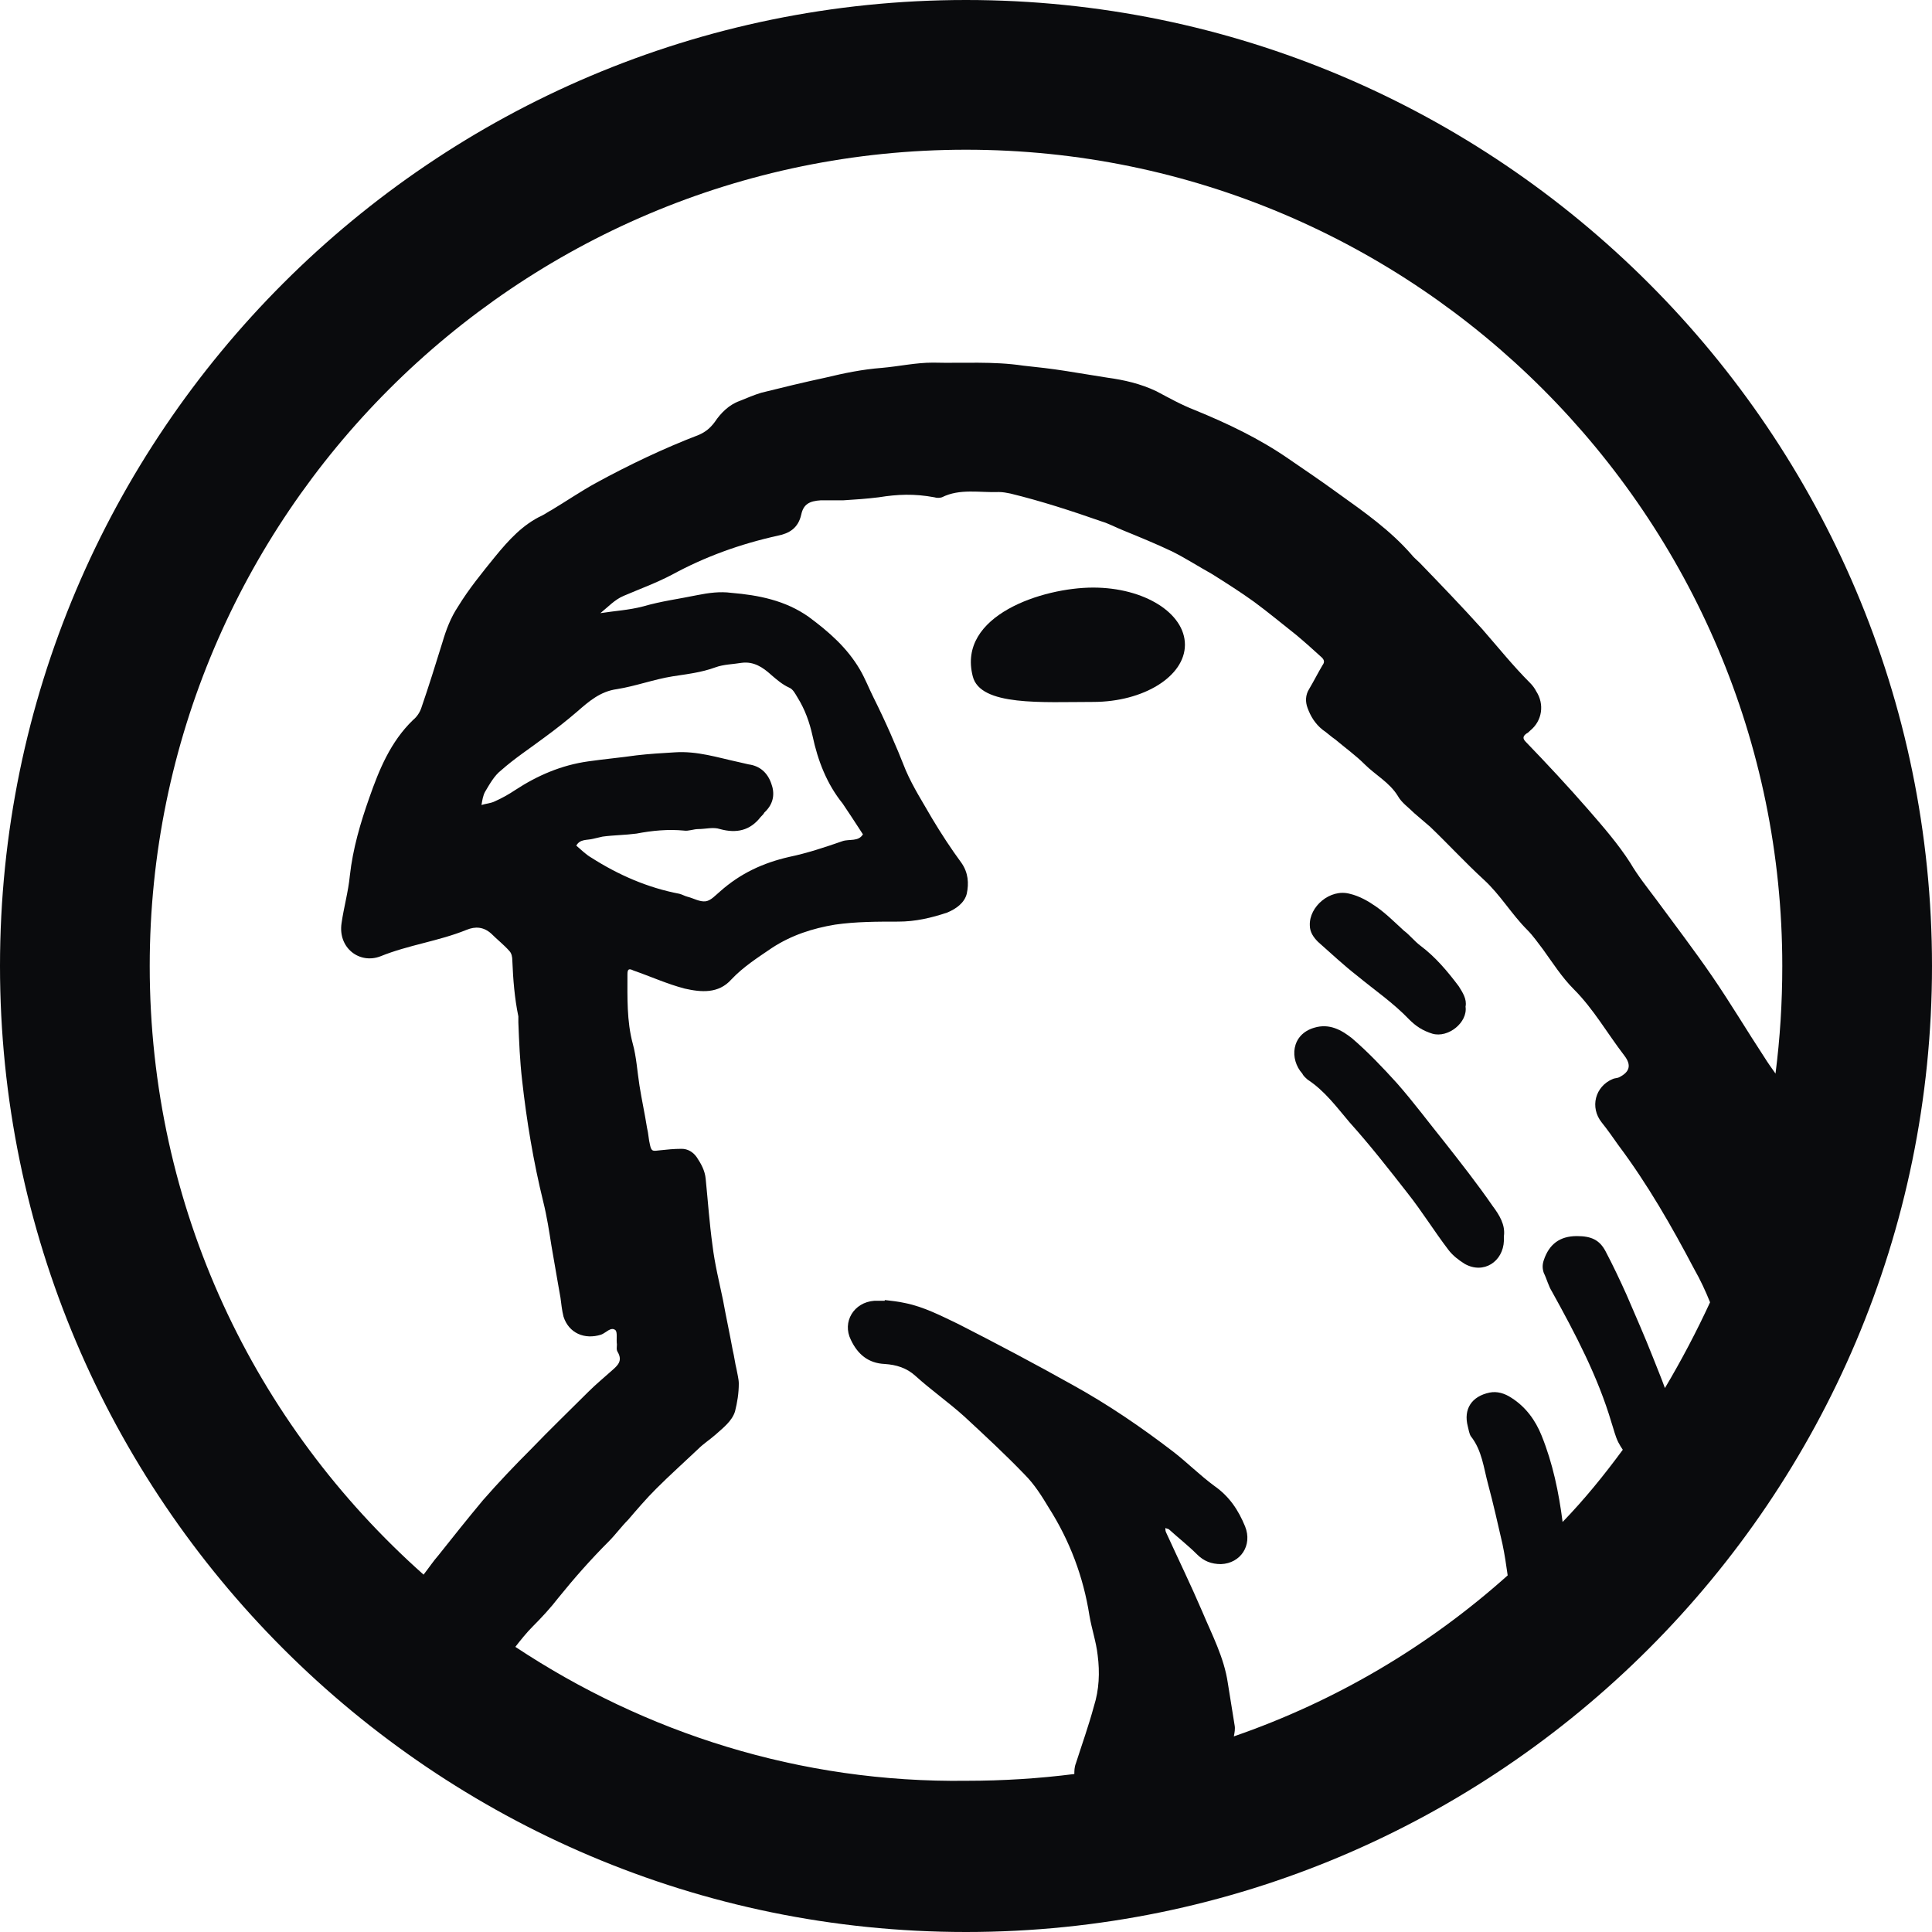
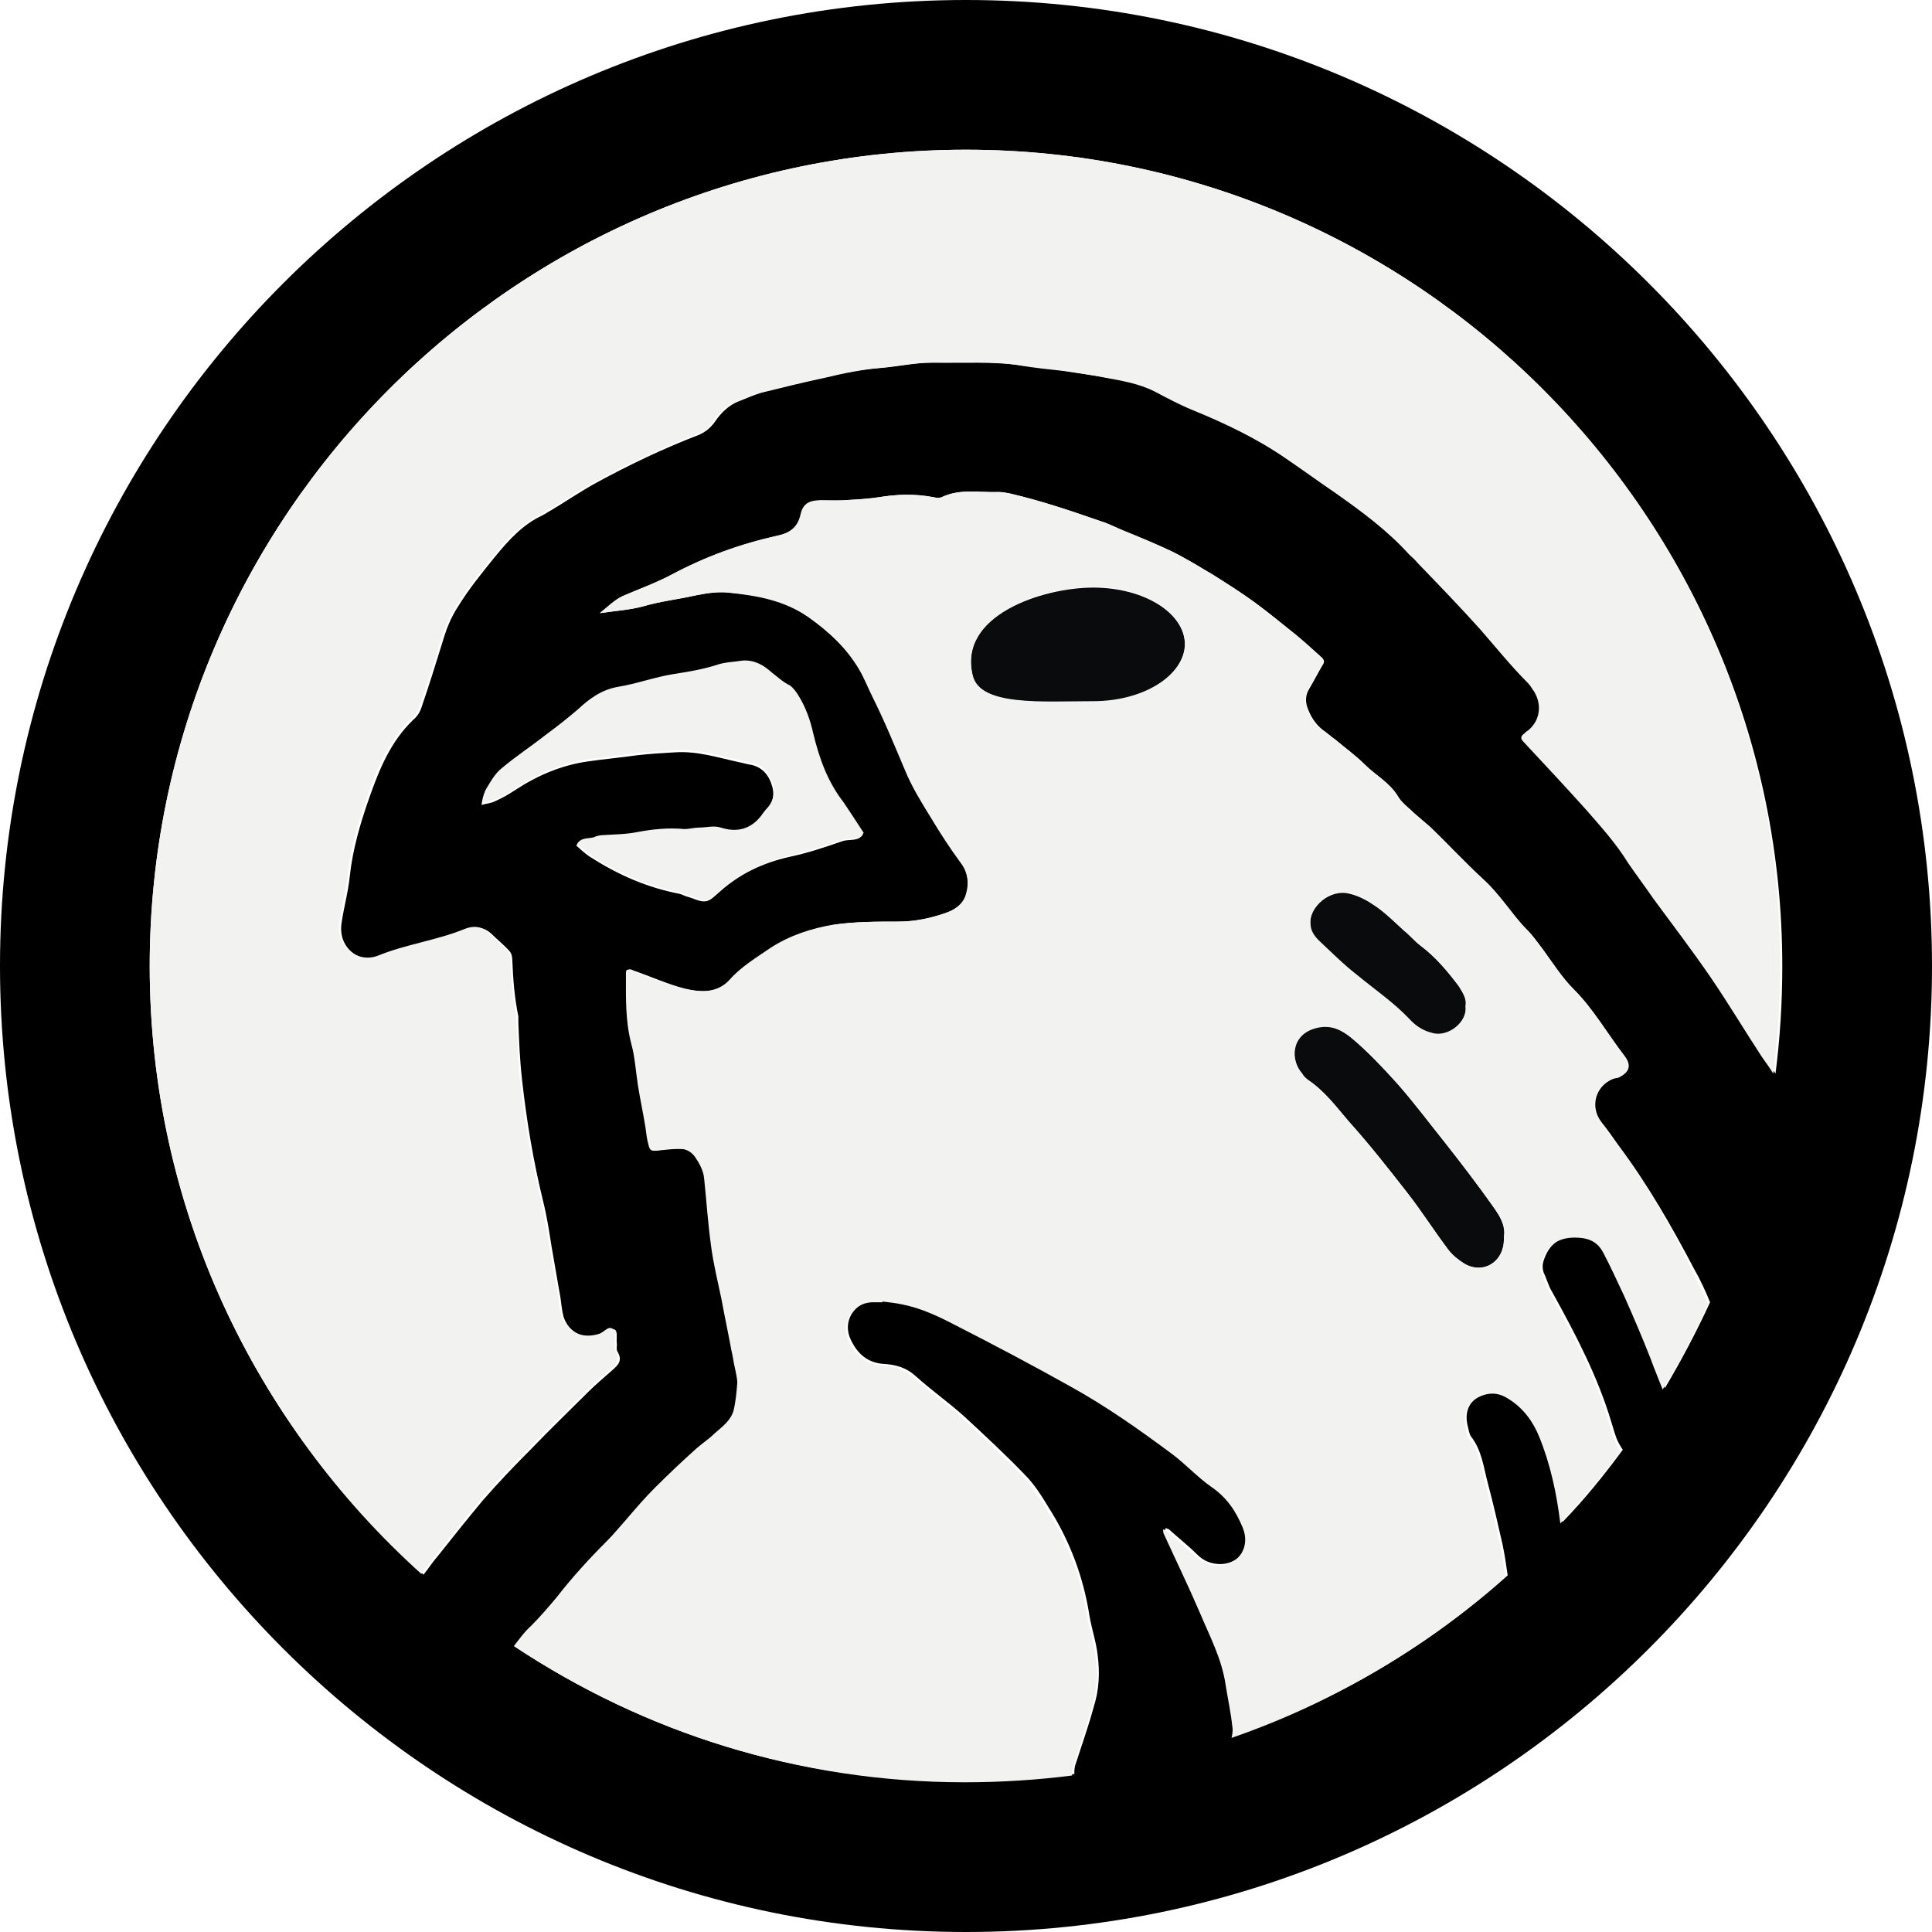
- <svg xmlns="http://www.w3.org/2000/svg" version="1.1" id="Layer_1" x="0px" y="0px" viewBox="0 0 256.8 256.8" style="enable-background:new 0 0 256.8 256.8;" xml:space="preserve">
+ <svg xmlns="http://www.w3.org/2000/svg" xmlns:xlink="http://www.w3.org/1999/xlink" version="1.1" id="Layer_1" x="0px" y="0px" viewBox="0 0 256.8 256.8" style="enable-background:new 0 0 256.8 256.8;" xml:space="preserve">
  <style type="text/css">
	.st0{fill:#0A0B0D;}
+ 	.st1{clip-path:url(#SVGID_00000008847748869761076780000016258288187717053081_);}
+ 	.st2{clip-path:url(#SVGID_00000104698903475719522560000007923498577472229819_);fill:#F2F2F0;}
</style>
-   <g>
-     <path class="st0" d="M145.3,93.3c6.7,0,12.2-3.4,12.2-7.6c0-4.2-5.4-7.6-12.2-7.6c-6.7,0-18.1,3.7-16,11.8   C130.3,93.9,138.6,93.3,145.3,93.3z" />
-     <path class="st0" d="M180.4,129.7c2.3,1.9,4.8,3.6,6.9,5.8c0.9,0.9,1.8,1.5,3.1,1.9c2.1,0.6,4.7-1.5,4.4-3.6c0.2-1-0.4-1.9-0.9-2.7   c-1.5-2-3.1-3.9-5.1-5.4c-0.8-0.6-1.4-1.4-2.2-2c-1.2-1.1-2.4-2.3-3.7-3.2c-1-0.7-2.2-1.4-3.5-1.7c-2.6-0.7-5.4,1.7-5.3,4.2   c0,0.9,0.5,1.6,1.1,2.2C176.9,126.7,178.6,128.3,180.4,129.7z" />
-     <path class="st0" d="M173.8,143.5c2.3,1.5,3.9,3.7,5.6,5.7c2.7,3,5.2,6.2,7.7,9.4c1.9,2.4,3.5,5,5.4,7.5c0.6,0.8,1.4,1.4,2.2,1.9   c2.5,1.4,5.1-0.3,5.2-3.1c0-0.1,0-0.3,0-0.6c0.2-1.5-0.6-2.8-1.5-4c-2-2.9-4.2-5.7-6.4-8.5c-2.1-2.6-4.1-5.3-6.3-7.8   c-1.9-2.1-3.9-4.2-6-6c-1.4-1.1-3-2-5-1.4c-3.1,0.9-3.3,4.2-1.6,6.1C173.3,143.1,173.6,143.3,173.8,143.5z" />
-     <path class="st0" d="M128.4,0C57.6,0,0,57.6,0,128.4s57.6,128.4,128.4,128.4s128.4-57.6,128.4-128.4S199.2,0,128.4,0z M19.9,128.4   c0-59.8,48.7-108.5,108.5-108.5c59.8,0,108.5,48.7,108.5,108.5c0,4.9-0.3,9.6-0.9,14.3c-0.5-0.7-1-1.4-1.5-2.2   c-2.3-3.5-4.5-7.2-6.9-10.7c-2.4-3.5-5-6.9-7.5-10.3c-1.2-1.6-2.4-3.1-3.4-4.8c-1.6-2.5-3.6-4.8-5.6-7.1c-2.7-3.1-5.5-6.1-8.3-9   c-0.5-0.5-0.3-0.8,0.1-1.1c0.2-0.1,0.3-0.2,0.5-0.4c1.6-1.3,1.9-3.5,0.8-5.2c-0.2-0.4-0.5-0.8-0.8-1.1c-2.3-2.3-4.3-4.8-6.4-7.2   c-2.7-3-5.5-5.9-8.3-8.8c-0.4-0.4-0.8-0.7-1.1-1.1c-2.8-3.2-6.2-5.6-9.7-8.1c-2.2-1.6-4.4-3.1-6.6-4.6c-3.9-2.7-8.1-4.7-12.5-6.5   c-1.8-0.7-3.4-1.6-5.1-2.5c-2.1-1-4.3-1.5-6.5-1.8c-1.9-0.3-3.7-0.6-5.6-0.9c-1.9-0.3-3.7-0.5-5.6-0.7c-4-0.6-8-0.3-12-0.4   c-2.3,0-4.5,0.5-6.8,0.7c-2.6,0.2-5,0.7-7.5,1.3c-2.8,0.6-5.7,1.3-8.5,2c-1,0.3-1.9,0.7-2.9,1.1c-1.4,0.5-2.5,1.6-3.3,2.8   c-0.6,0.8-1.2,1.3-2.1,1.7c-4.7,1.8-9.3,4-13.7,6.4c-2,1.1-3.9,2.4-5.9,3.6c-0.4,0.2-0.8,0.5-1.2,0.7c-2.6,1.2-4.5,3.3-6.3,5.5   c-1.7,2.1-3.5,4.3-4.9,6.6c-1,1.5-1.6,3.1-2.1,4.8c-0.9,2.9-1.8,5.8-2.8,8.7c-0.2,0.6-0.6,1.2-1.1,1.6c-3,2.9-4.5,6.6-5.8,10.3   c-1.2,3.4-2.2,6.8-2.6,10.4c-0.2,2.1-0.8,4.2-1.1,6.3c-0.5,3.3,2.4,5.5,5.2,4.4c3.7-1.5,7.7-2,11.4-3.5c1.2-0.5,2.3-0.4,3.3,0.5   c0.8,0.8,1.7,1.5,2.4,2.3c0.3,0.3,0.4,0.8,0.4,1.3c0.1,2.5,0.3,5,0.8,7.4c0,0.3,0,0.5,0,0.8c0.1,2.6,0.2,5.1,0.5,7.7   c0.6,5.4,1.5,10.8,2.8,16.1c0.5,2,0.8,4,1.1,5.9c0.3,1.7,0.6,3.5,0.9,5.2c0.1,0.6,0.2,1.1,0.3,1.7c0.1,0.8,0.2,1.7,0.4,2.5   c0.7,2.2,2.8,3.1,5,2.4c0.6-0.2,1.3-1.1,1.9-0.6c0.3,0.3,0.1,1.2,0.2,1.9c0,0.3-0.1,0.7,0.1,1c0.7,1.2,0,1.8-0.8,2.5   c-1,0.9-2.1,1.8-3.1,2.8c-2.5,2.5-5.1,5-7.6,7.6c-2.2,2.2-4.3,4.4-6.4,6.8c-2,2.4-4,4.9-5.9,7.3c-0.7,0.8-1.3,1.7-2,2.6   C33.8,189.3,19.9,160.5,19.9,128.4z M102.5,104.1c-0.5-1.4-1.5-2.3-3-2.5c-0.4-0.1-0.9-0.2-1.3-0.3c-2.8-0.6-5.5-1.5-8.5-1.3   c-1.7,0.1-3.4,0.2-5.1,0.4c-2.1,0.3-4.3,0.5-6.4,0.8c-3.6,0.5-6.8,1.9-9.7,3.8c-0.9,0.6-1.8,1.1-2.7,1.5c-0.6,0.3-1.2,0.3-1.8,0.5   c0.1-0.6,0.2-1.3,0.5-1.8c0.6-1,1.2-2.1,2.1-2.8c1.8-1.6,3.8-2.9,5.8-4.4c1.5-1.1,2.9-2.2,4.3-3.4c1.6-1.4,3.1-2.7,5.3-3   c2.5-0.4,4.9-1.3,7.4-1.7c1.9-0.3,3.8-0.5,5.7-1.2c1.1-0.4,2.3-0.4,3.5-0.6c1.6-0.2,2.8,0.6,3.9,1.6c0.7,0.6,1.5,1.3,2.4,1.7   c0.5,0.2,0.8,0.8,1.1,1.3c1,1.6,1.6,3.3,2,5.1c0.7,3.3,1.9,6.4,4,9c0.4,0.6,0.8,1.2,1.2,1.8c0.5,0.8,1,1.5,1.5,2.3   c-0.6,1-1.8,0.6-2.7,0.9c-2.3,0.8-4.7,1.6-7.1,2.1c-3.5,0.8-6.5,2.2-9.2,4.6c-0.6,0.5-1.2,1.2-1.9,1.3c-0.8,0.1-1.6-0.4-2.4-0.6   c-0.4-0.1-0.7-0.3-1.1-0.4c-4.2-0.8-8.1-2.5-11.7-4.8c-0.7-0.4-1.3-1-2-1.6c0.5-0.9,1.4-0.7,2.2-0.9c0.4-0.1,0.9-0.2,1.3-0.3   c1.5-0.2,3-0.2,4.5-0.4c2.1-0.4,4.2-0.6,6.3-0.4c0.6,0.1,1.3-0.2,1.9-0.2c1,0,2-0.3,2.9,0c2.2,0.6,4,0.2,5.4-1.6   c0.2-0.2,0.4-0.4,0.5-0.6C102.9,106.8,103,105.4,102.5,104.1z M68.5,218.9c0.7-0.9,1.5-1.9,2.3-2.7c1.2-1.2,2.4-2.5,3.4-3.8   c2.1-2.6,4.3-5.1,6.7-7.5c0.9-0.9,1.7-2,2.6-2.9c1.2-1.4,2.4-2.8,3.7-4.1c1.8-1.8,3.7-3.5,5.6-5.3c0.7-0.7,1.5-1.2,2.3-1.9   c1-0.9,2.2-1.8,2.6-3.1c0.3-1.2,0.5-2.4,0.5-3.7c0-0.6-0.2-1.3-0.3-1.9c-0.2-0.8-0.3-1.7-0.5-2.5c-0.4-2.2-0.9-4.5-1.3-6.7   c-0.5-2.4-1.1-4.8-1.4-7.3c-0.4-2.9-0.6-5.8-0.9-8.8c-0.1-1.1-0.6-2-1.2-2.9c-0.5-0.7-1.2-1.1-2-1.1c-1,0-2,0.1-2.9,0.2   c-0.9,0.1-1.1,0.2-1.3-0.7c-0.2-0.8-0.2-1.5-0.4-2.3c-0.3-1.9-0.7-3.7-1-5.6c-0.3-1.9-0.4-3.8-0.9-5.6c-0.8-3-0.7-6.1-0.7-9.2   c0-0.7,0.2-0.8,0.8-0.5c2.3,0.8,4.5,1.8,6.8,2.4c2.2,0.5,4.5,0.7,6.2-1.2c1.6-1.7,3.5-2.9,5.4-4.2c2.6-1.7,5.4-2.6,8.4-3.1   c2.8-0.4,5.6-0.4,8.4-0.4c2.3,0,4.4-0.5,6.5-1.2c1.2-0.5,2.3-1.3,2.6-2.5c0.3-1.4,0.2-2.8-0.7-4.1c-1.4-1.9-2.7-3.9-3.9-5.9   c-1.2-2.1-2.5-4.1-3.5-6.4c-1.3-3.3-2.7-6.5-4.3-9.7c-0.6-1.2-1.1-2.5-1.8-3.7c-1.7-2.9-4.1-5-6.8-7c-3.1-2.2-6.7-2.9-10.3-3.2   c-1.5-0.2-3,0-4.5,0.3c-2.4,0.5-4.8,0.8-7.2,1.5c-1.9,0.5-3.8,0.6-5.7,0.9c1-0.8,1.9-1.8,3.1-2.3c2.1-0.9,4.3-1.7,6.4-2.8   c4.4-2.4,9.1-4.1,14.1-5.2c1.5-0.3,2.7-1,3.1-2.8c0.3-1.4,1.1-1.8,2.6-1.9c1,0,2,0,3,0c1.6-0.1,3.1-0.2,4.7-0.4   c2.5-0.4,4.7-0.5,7.4,0c0.3,0.1,0.7,0.1,1,0c2.4-1.2,5-0.6,7.6-0.7c0.5,0,1,0.1,1.5,0.2c4.1,1,8.1,2.3,12.1,3.7   c1,0.3,1.9,0.8,2.9,1.2c2.2,0.9,4.4,1.8,6.5,2.8c1.8,0.9,3.5,2,5.3,3c1.9,1.2,3.8,2.4,5.6,3.7c1.9,1.4,3.7,2.9,5.6,4.4   c1.2,1,2.3,2,3.4,3c0.3,0.3,0.4,0.6,0.1,1c-0.6,1-1.2,2.2-1.8,3.2c-0.5,0.8-0.5,1.7-0.2,2.5c0.4,1.1,1,2.1,2,2.9   c0.6,0.4,1.1,0.9,1.7,1.3c1.3,1.1,2.7,2.1,3.9,3.3c1.4,1.4,3.3,2.4,4.4,4.2c0.5,0.9,1.4,1.5,2.2,2.3c0.7,0.6,1.4,1.2,2.1,1.8   c2.4,2.3,4.6,4.7,7.1,7c2.2,2,3.7,4.6,5.8,6.7c0.8,0.8,1.4,1.7,2.1,2.6c1.3,1.8,2.5,3.7,4.1,5.3c2.6,2.6,4.4,5.8,6.7,8.8   c1,1.3,0.7,2.2-0.7,2.9c-0.2,0.1-0.5,0.1-0.8,0.2c-2.4,1-3.1,3.8-1.5,5.8c0.8,1,1.5,2,2.2,3c3.9,5.2,7.1,10.8,10.1,16.5   c0.8,1.4,1.5,2.9,2.1,4.4c-1.8,3.9-3.8,7.7-6,11.4c-0.5-1.4-1.1-2.8-1.6-4.1c-1.1-2.8-2.3-5.5-3.5-8.3c-0.9-2-1.8-3.9-2.8-5.8   c-0.8-1.5-1.9-2-3.8-2c-2.3,0-3.7,1.1-4.4,3.2c-0.2,0.6-0.2,1.1,0,1.7c0.4,0.8,0.6,1.7,1.1,2.5c3.1,5.6,6.1,11.3,7.9,17.4   c0.3,0.9,0.5,1.8,0.9,2.6c0.2,0.4,0.4,0.7,0.6,1c-2.5,3.4-5.1,6.6-8,9.6c-0.5-3.9-1.3-7.8-2.8-11.5c-0.8-2-2.1-3.8-4-5   c-0.9-0.6-1.9-0.9-2.9-0.7c-2.4,0.5-3.5,2.2-2.9,4.5c0.1,0.4,0.2,1,0.4,1.3c1.5,1.9,1.7,4.2,2.3,6.4c0.7,2.6,1.3,5.3,1.9,7.9   c0.3,1.4,0.5,2.8,0.7,4.2c-10.5,9.4-22.8,16.7-36.4,21.4c0.1-0.5,0.2-1,0.1-1.5c-0.3-1.9-0.6-3.7-0.9-5.6c-0.5-3.4-2.1-6.4-3.4-9.5   c-1.5-3.5-3.2-7-4.8-10.5c-0.1-0.2-0.1-0.4-0.1-0.6c0.2,0.1,0.4,0.1,0.5,0.2c1.2,1.1,2.5,2.1,3.7,3.3c0.9,0.9,1.9,1.3,3.2,1.3   c2.6-0.1,4.2-2.5,3.2-5c-0.9-2.2-2.1-4-4.1-5.4c-1.9-1.4-3.6-3.1-5.4-4.5c-4.3-3.3-8.7-6.3-13.4-8.9c-5-2.8-10.1-5.5-15.2-8.1   c-2.3-1.1-4.6-2.3-7.1-2.8c-0.9-0.2-1.8-0.3-2.7-0.4c0,0,0,0.1,0,0.1c-0.5,0-0.9,0-1.4,0c-2.7,0.2-4.3,2.8-3.1,5.2   c0.9,1.9,2.3,3.1,4.5,3.2c1.5,0.1,2.9,0.5,4.1,1.6c2.1,1.9,4.4,3.5,6.5,5.4c2.7,2.5,5.4,5,8,7.7c1.3,1.3,2.3,2.9,3.2,4.4   c2.8,4.4,4.6,9.2,5.4,14.3c0.3,1.8,0.9,3.5,1.1,5.3c0.3,2.3,0.2,4.6-0.5,6.8c-0.7,2.6-1.6,5.1-2.4,7.6c-0.2,0.5-0.2,1-0.2,1.4   c-4.7,0.6-9.5,0.9-14.3,0.9C106.3,237,85.7,230.3,68.5,218.9z" />
+   <path class="st0" d="M145.3,93.3c6.7,0,12.2-3.4,12.2-7.6s-5.4-7.6-12.2-7.6c-6.7,0-18.1,3.7-16,11.8  C130.3,93.9,138.6,93.3,145.3,93.3z" />
+   <path class="st0" d="M180.4,129.7c2.3,1.9,4.8,3.6,6.9,5.8c0.9,0.9,1.8,1.5,3.1,1.9c2.1,0.6,4.7-1.5,4.4-3.6c0.2-1-0.4-1.9-0.9-2.7  c-1.5-2-3.1-3.9-5.1-5.4c-0.8-0.6-1.4-1.4-2.2-2c-1.2-1.1-2.4-2.3-3.7-3.2c-1-0.7-2.2-1.4-3.5-1.7c-2.6-0.7-5.4,1.7-5.3,4.2  c0,0.9,0.5,1.6,1.1,2.2C176.9,126.7,178.6,128.3,180.4,129.7z" />
+   <path class="st0" d="M173.8,143.5c2.3,1.5,3.9,3.7,5.6,5.7c2.7,3,5.2,6.2,7.7,9.4c1.9,2.4,3.5,5,5.4,7.5c0.6,0.8,1.4,1.4,2.2,1.9  c2.5,1.4,5.1-0.3,5.2-3.1c0-0.1,0-0.3,0-0.6c0.2-1.5-0.6-2.8-1.5-4c-2-2.9-4.2-5.7-6.4-8.5c-2.1-2.6-4.1-5.3-6.3-7.8  c-1.9-2.1-3.9-4.2-6-6c-1.4-1.1-3-2-5-1.4c-3.1,0.9-3.3,4.2-1.6,6.1C173.3,143.1,173.6,143.3,173.8,143.5z" />
+   <path d="M128.4,0C57.6,0,0,57.6,0,128.4s57.6,128.4,128.4,128.4s128.4-57.6,128.4-128.4S199.2,0,128.4,0z M19.9,128.4  c0-59.8,48.7-108.5,108.5-108.5s108.5,48.7,108.5,108.5c0,4.9-0.3,9.6-0.9,14.3c-0.5-0.7-1-1.4-1.5-2.2c-2.3-3.5-4.5-7.2-6.9-10.7  s-5-6.9-7.5-10.3c-1.2-1.6-2.4-3.1-3.4-4.8c-1.6-2.5-3.6-4.8-5.6-7.1c-2.7-3.1-5.5-6.1-8.3-9c-0.5-0.5-0.3-0.8,0.1-1.1  c0.2-0.1,0.3-0.2,0.5-0.4c1.6-1.3,1.9-3.5,0.8-5.2c-0.2-0.4-0.5-0.8-0.8-1.1c-2.3-2.3-4.3-4.8-6.4-7.2c-2.7-3-5.5-5.9-8.3-8.8  c-0.4-0.4-0.8-0.7-1.1-1.1c-2.8-3.2-6.2-5.6-9.7-8.1c-2.2-1.6-4.4-3.1-6.6-4.6c-3.9-2.7-8.1-4.7-12.5-6.5c-1.8-0.7-3.4-1.6-5.1-2.5  c-2.1-1-4.3-1.5-6.5-1.8c-1.9-0.3-3.7-0.6-5.6-0.9c-1.9-0.3-3.7-0.5-5.6-0.7c-4-0.6-8-0.3-12-0.4c-2.3,0-4.5,0.5-6.8,0.7  c-2.6,0.2-5,0.7-7.5,1.3c-2.8,0.6-5.7,1.3-8.5,2c-1,0.3-1.9,0.7-2.9,1.1c-1.4,0.5-2.5,1.6-3.3,2.8c-0.6,0.8-1.2,1.3-2.1,1.7  c-4.7,1.8-9.3,4-13.7,6.4c-2,1.1-3.9,2.4-5.9,3.6c-0.4,0.2-0.8,0.5-1.2,0.7c-2.6,1.2-4.5,3.3-6.3,5.5c-1.7,2.1-3.5,4.3-4.9,6.6  c-1,1.5-1.6,3.1-2.1,4.8c-0.9,2.9-1.8,5.8-2.8,8.7c-0.2,0.6-0.6,1.2-1.1,1.6c-3,2.9-4.5,6.6-5.8,10.3c-1.2,3.4-2.2,6.8-2.6,10.4  c-0.2,2.1-0.8,4.2-1.1,6.3c-0.5,3.3,2.4,5.5,5.2,4.4c3.7-1.5,7.7-2,11.4-3.5c1.2-0.5,2.3-0.4,3.3,0.5c0.8,0.8,1.7,1.5,2.4,2.3  c0.3,0.3,0.4,0.8,0.4,1.3c0.1,2.5,0.3,5,0.8,7.4c0,0.3,0,0.5,0,0.8c0.1,2.6,0.2,5.1,0.5,7.7c0.6,5.4,1.5,10.8,2.8,16.1  c0.5,2,0.8,4,1.1,5.9c0.3,1.7,0.6,3.5,0.9,5.2c0.1,0.6,0.2,1.1,0.3,1.7c0.1,0.8,0.2,1.7,0.4,2.5c0.7,2.2,2.8,3.1,5,2.4  c0.6-0.2,1.3-1.1,1.9-0.6c0.3,0.3,0.1,1.2,0.2,1.9c0,0.3-0.1,0.7,0.1,1c0.7,1.2,0,1.8-0.8,2.5c-1,0.9-2.1,1.8-3.1,2.8  c-2.5,2.5-5.1,5-7.6,7.6c-2.2,2.2-4.3,4.4-6.4,6.8c-2,2.4-4,4.9-5.9,7.3c-0.7,0.8-1.3,1.7-2,2.6C33.8,189.3,19.9,160.5,19.9,128.4z   M102.5,104.1c-0.5-1.4-1.5-2.3-3-2.5c-0.4-0.1-0.9-0.2-1.3-0.3c-2.8-0.6-5.5-1.5-8.5-1.3c-1.7,0.1-3.4,0.2-5.1,0.4  c-2.1,0.3-4.3,0.5-6.4,0.8c-3.6,0.5-6.8,1.9-9.7,3.8c-0.9,0.6-1.8,1.1-2.7,1.5c-0.6,0.3-1.2,0.3-1.8,0.5c0.1-0.6,0.2-1.3,0.5-1.8  c0.6-1,1.2-2.1,2.1-2.8c1.8-1.6,3.8-2.9,5.8-4.4c1.5-1.1,2.9-2.2,4.3-3.4c1.6-1.4,3.1-2.7,5.3-3c2.5-0.4,4.9-1.3,7.4-1.7  c1.9-0.3,3.8-0.5,5.7-1.2c1.1-0.4,2.3-0.4,3.5-0.6c1.6-0.2,2.8,0.6,3.9,1.6c0.7,0.6,1.5,1.3,2.4,1.7c0.5,0.2,0.8,0.8,1.1,1.3  c1,1.6,1.6,3.3,2,5.1c0.7,3.3,1.9,6.4,4,9c0.4,0.6,0.8,1.2,1.2,1.8c0.5,0.8,1,1.5,1.5,2.3c-0.6,1-1.8,0.6-2.7,0.9  c-2.3,0.8-4.7,1.6-7.1,2.1c-3.5,0.8-6.5,2.2-9.2,4.6c-0.6,0.5-1.2,1.2-1.9,1.3c-0.8,0.1-1.6-0.4-2.4-0.6c-0.4-0.1-0.7-0.3-1.1-0.4  c-4.2-0.8-8.1-2.5-11.7-4.8c-0.7-0.4-1.3-1-2-1.6c0.5-0.9,1.4-0.7,2.2-0.9c0.4-0.1,0.9-0.2,1.3-0.3c1.5-0.2,3-0.2,4.5-0.4  c2.1-0.4,4.2-0.6,6.3-0.4c0.6,0.1,1.3-0.2,1.9-0.2c1,0,2-0.3,2.9,0c2.2,0.6,4,0.2,5.4-1.6c0.2-0.2,0.4-0.4,0.5-0.6  C102.9,106.8,103,105.4,102.5,104.1z M68.5,218.9c0.7-0.9,1.5-1.9,2.3-2.7c1.2-1.2,2.4-2.5,3.4-3.8c2.1-2.6,4.3-5.1,6.7-7.5  c0.9-0.9,1.7-2,2.6-2.9c1.2-1.4,2.4-2.8,3.7-4.1c1.8-1.8,3.7-3.5,5.6-5.3c0.7-0.7,1.5-1.2,2.3-1.9c1-0.9,2.2-1.8,2.6-3.1  c0.3-1.2,0.5-2.4,0.5-3.7c0-0.6-0.2-1.3-0.3-1.9c-0.2-0.8-0.3-1.7-0.5-2.5c-0.4-2.2-0.9-4.5-1.3-6.7c-0.5-2.4-1.1-4.8-1.4-7.3  c-0.4-2.9-0.6-5.8-0.9-8.8c-0.1-1.1-0.6-2-1.2-2.9c-0.5-0.7-1.2-1.1-2-1.1c-1,0-2,0.1-2.9,0.2c-0.9,0.1-1.1,0.2-1.3-0.7  c-0.2-0.8-0.2-1.5-0.4-2.3c-0.3-1.9-0.7-3.7-1-5.6c-0.3-1.9-0.4-3.8-0.9-5.6c-0.8-3-0.7-6.1-0.7-9.2c0-0.7,0.2-0.8,0.8-0.5  c2.3,0.8,4.5,1.8,6.8,2.4c2.2,0.5,4.5,0.7,6.2-1.2c1.6-1.7,3.5-2.9,5.4-4.2c2.6-1.7,5.4-2.6,8.4-3.1c2.8-0.4,5.6-0.4,8.4-0.4  c2.3,0,4.4-0.5,6.5-1.2c1.2-0.5,2.3-1.3,2.6-2.5c0.3-1.4,0.2-2.8-0.7-4.1c-1.4-1.9-2.7-3.9-3.9-5.9c-1.2-2.1-2.5-4.1-3.5-6.4  c-1.3-3.3-2.7-6.5-4.3-9.7c-0.6-1.2-1.1-2.5-1.8-3.7c-1.7-2.9-4.1-5-6.8-7c-3.1-2.2-6.7-2.9-10.3-3.2c-1.5-0.2-3,0-4.5,0.3  c-2.4,0.5-4.8,0.8-7.2,1.5c-1.9,0.5-3.8,0.6-5.7,0.9c1-0.8,1.9-1.8,3.1-2.3c2.1-0.9,4.3-1.7,6.4-2.8c4.4-2.4,9.1-4.1,14.1-5.2  c1.5-0.3,2.7-1,3.1-2.8c0.3-1.4,1.1-1.8,2.6-1.9c1,0,2,0,3,0c1.6-0.1,3.1-0.2,4.7-0.4c2.5-0.4,4.7-0.5,7.4,0c0.3,0.1,0.7,0.1,1,0  c2.4-1.2,5-0.6,7.6-0.7c0.5,0,1,0.1,1.5,0.2c4.1,1,8.1,2.3,12.1,3.7c1,0.3,1.9,0.8,2.9,1.2c2.2,0.9,4.4,1.8,6.5,2.8  c1.8,0.9,3.5,2,5.3,3c1.9,1.2,3.8,2.4,5.6,3.7c1.9,1.4,3.7,2.9,5.6,4.4c1.2,1,2.3,2,3.4,3c0.3,0.3,0.4,0.6,0.1,1  c-0.6,1-1.2,2.2-1.8,3.2c-0.5,0.8-0.5,1.7-0.2,2.5c0.4,1.1,1,2.1,2,2.9c0.6,0.4,1.1,0.9,1.7,1.3c1.3,1.1,2.7,2.1,3.9,3.3  c1.4,1.4,3.3,2.4,4.4,4.2c0.5,0.9,1.4,1.5,2.2,2.3c0.7,0.6,1.4,1.2,2.1,1.8c2.4,2.3,4.6,4.7,7.1,7c2.2,2,3.7,4.6,5.8,6.7  c0.8,0.8,1.4,1.7,2.1,2.6c1.3,1.8,2.5,3.7,4.1,5.3c2.6,2.6,4.4,5.8,6.7,8.8c1,1.3,0.7,2.2-0.7,2.9c-0.2,0.1-0.5,0.1-0.8,0.2  c-2.4,1-3.1,3.8-1.5,5.8c0.8,1,1.5,2,2.2,3c3.9,5.2,7.1,10.8,10.1,16.5c0.8,1.4,1.5,2.9,2.1,4.4c-1.8,3.9-3.8,7.7-6,11.4  c-0.5-1.4-1.1-2.8-1.6-4.1c-1.1-2.8-2.3-5.5-3.5-8.3c-0.9-2-1.8-3.9-2.8-5.8c-0.8-1.5-1.9-2-3.8-2c-2.3,0-3.7,1.1-4.4,3.2  c-0.2,0.6-0.2,1.1,0,1.7c0.4,0.8,0.6,1.7,1.1,2.5c3.1,5.6,6.1,11.3,7.9,17.4c0.3,0.9,0.5,1.8,0.9,2.6c0.2,0.4,0.4,0.7,0.6,1  c-2.5,3.4-5.1,6.6-8,9.6c-0.5-3.9-1.3-7.8-2.8-11.5c-0.8-2-2.1-3.8-4-5c-0.9-0.6-1.9-0.9-2.9-0.7c-2.4,0.5-3.5,2.2-2.9,4.5  c0.1,0.4,0.2,1,0.4,1.3c1.5,1.9,1.7,4.2,2.3,6.4c0.7,2.6,1.3,5.3,1.9,7.9c0.3,1.4,0.5,2.8,0.7,4.2c-10.5,9.4-22.8,16.7-36.4,21.4  c0.1-0.5,0.2-1,0.1-1.5c-0.3-1.9-0.6-3.7-0.9-5.6c-0.5-3.4-2.1-6.4-3.4-9.5c-1.5-3.5-3.2-7-4.8-10.5c-0.1-0.2-0.1-0.4-0.1-0.6  c0.2,0.1,0.4,0.1,0.5,0.2c1.2,1.1,2.5,2.1,3.7,3.3c0.9,0.9,1.9,1.3,3.2,1.3c2.6-0.1,4.2-2.5,3.2-5c-0.9-2.2-2.1-4-4.1-5.4  c-1.9-1.4-3.6-3.1-5.4-4.5c-4.3-3.3-8.7-6.3-13.4-8.9c-5-2.8-10.1-5.5-15.2-8.1c-2.3-1.1-4.6-2.3-7.1-2.8c-0.9-0.2-1.8-0.3-2.7-0.4  v0.1c-0.5,0-0.9,0-1.4,0c-2.7,0.2-4.3,2.8-3.1,5.2c0.9,1.9,2.3,3.1,4.5,3.2c1.5,0.1,2.9,0.5,4.1,1.6c2.1,1.9,4.4,3.5,6.5,5.4  c2.7,2.5,5.4,5,8,7.7c1.3,1.3,2.3,2.9,3.2,4.4c2.8,4.4,4.6,9.2,5.4,14.3c0.3,1.8,0.9,3.5,1.1,5.3c0.3,2.3,0.2,4.6-0.5,6.8  c-0.7,2.6-1.6,5.1-2.4,7.6c-0.2,0.5-0.2,1-0.2,1.4c-4.7,0.6-9.5,0.9-14.3,0.9C106.3,237,85.7,230.3,68.5,218.9z" />
+   <g id="Icon_Light_00000083052644325745915580000001598638978983298222_">
+     <g>
+       <defs>
+         <rect id="SVGID_1_" x="19.9" y="19.9" width="217.1" height="217.1" />
+       </defs>
+       <clipPath id="SVGID_00000088822811610308481430000000889747045354791296_">
+         <use xlink:href="#SVGID_1_" style="overflow:visible;" />
+       </clipPath>
+       <g style="clip-path:url(#SVGID_00000088822811610308481430000000889747045354791296_);">
+         <defs>
+           <rect id="SVGID_00000000921446130253061920000018097531808131435952_" x="19.9" y="19.9" width="217.1" height="217.1" />
+         </defs>
+         <clipPath id="SVGID_00000150789602931304308030000008437150754452892341_">
+           <use xlink:href="#SVGID_00000000921446130253061920000018097531808131435952_" style="overflow:visible;" />
+         </clipPath>
+         <path style="clip-path:url(#SVGID_00000150789602931304308030000008437150754452892341_);fill:#F2F2F0;" d="M128.4,19.9     c-59.8,0-108.5,48.7-108.5,108.5c0,32,14,60.9,36.1,80.8c0.7-0.9,1.3-1.7,2-2.6c2-2.5,3.9-4.9,5.9-7.3c2-2.4,4.2-4.6,6.4-6.8     c2.5-2.6,5-5.1,7.6-7.6c1-1,2.1-1.8,3.1-2.8c0.8-0.7,1.5-1.3,0.8-2.5c-0.2-0.2,0-0.6-0.1-1c0-0.7,0.2-1.6-0.2-1.9     c-0.6-0.6-1.2,0.4-1.9,0.6c-2.2,0.7-4.3-0.2-5-2.4c-0.3-0.8-0.3-1.7-0.4-2.5c-0.1-0.6-0.2-1.1-0.3-1.7c-0.3-1.7-0.6-3.5-0.9-5.2     c-0.4-2-0.6-4-1.1-5.9c-1.3-5.3-2.2-10.7-2.8-16.1c-0.3-2.5-0.3-5.1-0.5-7.7c0-0.3,0-0.5,0-0.8c-0.5-2.4-0.6-4.9-0.8-7.4     c0-0.4-0.1-1-0.4-1.3c-0.8-0.8-1.6-1.5-2.4-2.3c-1-0.9-2.1-1-3.3-0.5c-3.7,1.5-7.7,2-11.4,3.5c-2.7,1.1-5.7-1.1-5.2-4.4     c0.3-2.1,0.9-4.2,1.1-6.3c0.4-3.6,1.4-7,2.6-10.4c1.3-3.8,2.8-7.5,5.8-10.3c0.5-0.4,0.9-1,1.1-1.6c1-2.9,2-5.8,2.8-8.7     c0.5-1.7,1.2-3.3,2.1-4.8c1.5-2.3,3.2-4.5,4.9-6.6c1.8-2.2,3.7-4.2,6.3-5.5c0.4-0.2,0.8-0.5,1.2-0.7c2-1.2,3.9-2.5,5.9-3.6     c4.4-2.4,9-4.6,13.7-6.4c0.9-0.3,1.6-0.8,2.1-1.6c0.8-1.2,1.8-2.2,3.3-2.8c1-0.4,1.9-0.8,2.9-1.1c2.8-0.7,5.7-1.4,8.5-2     c2.5-0.6,4.9-1.1,7.5-1.3c2.3-0.2,4.5-0.7,6.8-0.7c4,0,8-0.3,12,0.4c1.9,0.3,3.7,0.5,5.6,0.7c1.9,0.3,3.7,0.5,5.6,0.9     c2.2,0.4,4.5,0.8,6.5,1.8c1.7,0.9,3.4,1.8,5.1,2.5c4.4,1.8,8.6,3.8,12.5,6.5c2.2,1.5,4.4,3.1,6.6,4.6c3.4,2.4,6.8,4.9,9.7,8.1     c0.4,0.4,0.8,0.7,1.1,1.1c2.8,2.9,5.6,5.8,8.3,8.8c2.1,2.4,4.1,4.9,6.4,7.2c0.3,0.3,0.5,0.7,0.8,1.1c1.1,1.8,0.8,3.9-0.8,5.2     c-0.2,0.1-0.3,0.2-0.5,0.4c-0.4,0.3-0.6,0.6-0.1,1.1c2.8,3,5.6,6,8.3,9c2,2.3,4,4.5,5.6,7.1c1.1,1.6,2.3,3.2,3.4,4.8     c2.5,3.4,5.1,6.8,7.5,10.3c2.4,3.5,4.6,7.2,6.9,10.7c0.5,0.7,1,1.4,1.5,2.2c0.6-4.7,0.9-9.5,0.9-14.3     C236.9,68.6,188.2,19.9,128.4,19.9" />
+         <path style="clip-path:url(#SVGID_00000150789602931304308030000008437150754452892341_);fill:#F2F2F0;" d="M215,152.2     c-0.7-1-1.5-2-2.2-3c-1.6-2-0.9-4.8,1.5-5.8c0.2-0.1,0.5-0.1,0.8-0.2c1.5-0.7,1.7-1.6,0.7-2.9c-2.2-2.9-4-6.1-6.7-8.8     c-1.5-1.6-2.7-3.5-4.1-5.3c-0.7-0.9-1.3-1.8-2.1-2.6c-2-2.2-3.5-4.7-5.8-6.7c-2.4-2.2-4.7-4.7-7.1-7c-0.7-0.6-1.4-1.2-2.1-1.8     c-0.8-0.7-1.7-1.4-2.2-2.3c-1.1-1.8-3-2.8-4.4-4.2c-1.2-1.2-2.6-2.2-3.9-3.3c-0.6-0.5-1.1-0.9-1.7-1.3c-1-0.7-1.6-1.7-2-2.9     c-0.3-0.8-0.3-1.7,0.2-2.5c0.6-1.1,1.1-2.2,1.8-3.2c0.3-0.4,0.2-0.7-0.1-1c-1.1-1-2.2-2-3.4-3c-1.8-1.5-3.6-3-5.6-4.4     c-1.8-1.3-3.7-2.5-5.6-3.7c-1.7-1.1-3.4-2.1-5.3-3c-2.1-1-4.3-1.9-6.5-2.8c-1-0.4-1.9-0.9-2.9-1.2c-4-1.4-8-2.8-12.1-3.7     c-0.5-0.1-1-0.2-1.5-0.2c-2.5,0.1-5.1-0.5-7.6,0.7c-0.3,0.1-0.7,0.1-1,0c-2.6-0.5-4.9-0.4-7.4,0c-1.5,0.3-3.1,0.3-4.7,0.4     c-1,0.1-2,0-3,0c-1.5,0-2.3,0.5-2.6,1.9c-0.4,1.8-1.6,2.5-3.1,2.8c-4.9,1.1-9.6,2.8-14.1,5.2c-2.1,1.1-4.3,1.9-6.4,2.8     c-1.1,0.5-2.1,1.5-3.1,2.3c1.9-0.3,3.9-0.4,5.7-0.9c2.4-0.7,4.8-0.9,7.2-1.5c1.5-0.3,3-0.5,4.5-0.3c3.6,0.4,7.1,1,10.3,3.2     c2.7,1.9,5.1,4.1,6.8,7c0.7,1.2,1.2,2.5,1.8,3.7c1.6,3.2,2.9,6.4,4.3,9.7c0.9,2.2,2.2,4.3,3.5,6.4c1.2,2,2.5,4,3.9,5.9     c1,1.3,1.1,2.8,0.7,4.1c-0.3,1.2-1.3,2.1-2.6,2.5c-2.1,0.8-4.2,1.2-6.5,1.2c-2.8,0-5.7,0-8.5,0.4c-2.9,0.5-5.8,1.4-8.4,3.1     c-1.9,1.3-3.9,2.5-5.4,4.2c-1.7,1.9-4.1,1.7-6.2,1.2c-2.3-0.6-4.6-1.5-6.8-2.4c-0.7-0.2-0.8-0.2-0.8,0.5c0,3.1-0.1,6.1,0.7,9.2     c0.5,1.8,0.6,3.7,0.9,5.6c0.3,1.9,0.7,3.7,1,5.6c0.1,0.8,0.2,1.6,0.4,2.3c0.2,0.8,0.4,0.8,1.3,0.7c1-0.2,1.9-0.3,2.9-0.2     c0.8,0,1.5,0.4,2,1.1c0.6,0.9,1.1,1.8,1.2,2.9c0.3,2.9,0.5,5.9,0.9,8.8c0.3,2.4,0.9,4.8,1.4,7.2c0.4,2.2,0.9,4.5,1.3,6.7     c0.2,0.8,0.3,1.7,0.5,2.5c0.1,0.6,0.3,1.3,0.3,1.9c-0.1,1.2-0.2,2.5-0.5,3.7c-0.4,1.4-1.6,2.2-2.6,3.1c-0.7,0.7-1.5,1.2-2.3,1.9     c-1.9,1.7-3.8,3.5-5.6,5.3c-1.3,1.3-2.5,2.7-3.7,4.1c-0.9,1-1.7,2-2.6,2.9c-2.4,2.4-4.6,4.8-6.7,7.5c-1.1,1.3-2.2,2.6-3.4,3.8     c-0.9,0.8-1.6,1.8-2.3,2.7c17.2,11.4,37.8,18.1,59.9,18.1c4.8,0,9.6-0.3,14.3-0.9c0-0.5,0.1-0.9,0.2-1.4c0.8-2.5,1.7-5.1,2.4-7.6     c0.7-2.2,0.8-4.5,0.5-6.8c-0.2-1.8-0.8-3.5-1.1-5.3c-0.8-5.2-2.6-9.9-5.4-14.3c-1-1.5-2-3.1-3.2-4.4c-2.6-2.7-5.3-5.2-8-7.7     c-2.1-1.9-4.4-3.5-6.5-5.4c-1.2-1.1-2.6-1.5-4.1-1.6c-2.2-0.1-3.6-1.3-4.5-3.2c-1.1-2.4,0.4-5.1,3.1-5.2c0.5,0,0.9,0,1.4,0     c0,0,0-0.1,0-0.1c0.9,0.1,1.8,0.2,2.7,0.4c2.5,0.5,4.8,1.6,7.1,2.8c5.1,2.6,10.2,5.3,15.2,8.1c4.7,2.6,9.1,5.7,13.4,8.9     c1.9,1.4,3.5,3.2,5.4,4.5c2,1.4,3.2,3.2,4.1,5.4c1,2.5-0.5,4.9-3.2,5c-1.3,0-2.3-0.4-3.2-1.3c-1.2-1.1-2.4-2.2-3.7-3.3     c-0.1-0.1-0.3-0.2-0.5-0.2c0,0.2,0,0.4,0.1,0.6c1.6,3.5,3.3,7,4.8,10.5c1.3,3.1,2.9,6.1,3.4,9.5c0.3,1.9,0.7,3.7,0.9,5.6     c0.1,0.5,0,1-0.1,1.5c13.6-4.7,25.9-12.1,36.4-21.4c-0.2-1.4-0.4-2.8-0.7-4.2c-0.6-2.7-1.2-5.3-1.9-7.9c-0.6-2.2-0.8-4.5-2.3-6.4     c-0.3-0.3-0.3-0.8-0.4-1.3c-0.5-2.3,0.6-4,2.9-4.5c1.1-0.2,2,0.1,2.9,0.7c1.9,1.2,3.2,3,4,5c1.5,3.7,2.3,7.5,2.8,11.5     c2.8-3.1,5.5-6.3,8-9.6c-0.2-0.3-0.4-0.6-0.6-1c-0.4-0.8-0.7-1.7-0.9-2.6c-1.8-6.2-4.8-11.9-7.9-17.4c-0.4-0.8-0.7-1.7-1.1-2.5     c-0.3-0.6-0.2-1.1,0-1.7c0.7-2.1,2.1-3.2,4.4-3.2c1.8,0,3,0.5,3.8,2c1,1.9,1.9,3.9,2.8,5.8c1.2,2.7,2.4,5.5,3.5,8.3     c0.5,1.4,1.1,2.8,1.6,4.1c2.2-3.6,4.2-7.4,6-11.4c-0.7-1.5-1.4-3-2.1-4.4C222.1,163,218.9,157.4,215,152.2 M145.3,93.2     c-6.7,0-15,0.7-16-3.4c-2-8.1,9.3-11.8,16-11.8c6.7,0,12.2,3.4,12.2,7.6C157.4,89.8,152,93.2,145.3,93.2 M179.4,118.7     c1.2,0.3,2.4,1,3.5,1.7c1.3,1,2.5,2.1,3.7,3.2c0.7,0.7,1.4,1.4,2.2,2c2,1.5,3.7,3.4,5.1,5.4c0.6,0.8,1.1,1.6,0.9,2.7     c0.3,2.1-2.3,4.2-4.4,3.6c-1.3-0.3-2.3-1-3.1-1.9c-2.1-2.2-4.6-3.9-6.9-5.8c-1.8-1.4-3.4-3-5.1-4.6c-0.6-0.6-1.1-1.3-1.1-2.2     C174,120.3,176.8,118,179.4,118.7 M199.9,164.9c-0.1,2.9-2.7,4.5-5.2,3.1c-0.8-0.5-1.6-1.1-2.2-1.9c-1.8-2.4-3.5-5-5.4-7.5     c-2.5-3.2-5-6.4-7.7-9.4c-1.8-2-3.4-4.2-5.6-5.7c-0.3-0.2-0.5-0.4-0.7-0.7c-1.6-1.9-1.5-5.2,1.7-6.1c2-0.6,3.7,0.2,5,1.4     c2.2,1.8,4.1,3.9,6,6c2.2,2.5,4.2,5.1,6.3,7.8c2.2,2.8,4.3,5.6,6.4,8.5c0.8,1.2,1.7,2.5,1.5,4     C199.9,164.6,199.9,164.8,199.9,164.9" />
+         <path style="clip-path:url(#SVGID_00000150789602931304308030000008437150754452892341_);fill:#F2F2F0;" d="M101.2,108.4     c-1.4,1.8-3.2,2.3-5.4,1.6c-0.9-0.3-1.9,0-2.9,0c-0.6,0-1.3,0.2-1.9,0.2c-2.1-0.2-4.2,0-6.3,0.4c-1.5,0.3-3,0.3-4.5,0.4     c-0.4,0-0.9,0.1-1.3,0.3c-0.8,0.2-1.7,0-2.2,0.9c0.7,0.5,1.3,1.1,2,1.6c3.6,2.3,7.5,4,11.7,4.8c0.4,0.1,0.7,0.3,1.1,0.4     c0.8,0.2,1.6,0.8,2.4,0.6c0.7-0.1,1.3-0.8,1.9-1.3c2.7-2.3,5.7-3.8,9.2-4.6c2.4-0.5,4.7-1.4,7.1-2.1c0.9-0.3,2,0.1,2.7-0.9     c-0.5-0.8-1-1.5-1.5-2.3c-0.4-0.6-0.8-1.2-1.2-1.8c-2.1-2.7-3.2-5.8-4-9.1c-0.4-1.8-1-3.5-2-5.1c-0.3-0.5-0.7-1-1.1-1.3     c-0.9-0.4-1.6-1.1-2.4-1.7c-1.1-1-2.3-1.7-3.9-1.6c-1.2,0.2-2.4,0.2-3.5,0.6c-1.9,0.6-3.8,0.9-5.7,1.2c-2.5,0.4-4.9,1.3-7.4,1.7     c-2.2,0.4-3.8,1.6-5.3,3c-1.4,1.2-2.8,2.3-4.3,3.4c-1.9,1.5-3.9,2.8-5.8,4.4c-0.9,0.7-1.5,1.8-2.1,2.8c-0.3,0.5-0.3,1.2-0.5,1.8     c0.6-0.2,1.2-0.2,1.8-0.5c0.9-0.4,1.9-0.9,2.7-1.5c3-2,6.2-3.3,9.7-3.8c2.1-0.3,4.3-0.6,6.4-0.8c1.7-0.2,3.4-0.3,5.1-0.4     c2.9-0.2,5.7,0.8,8.5,1.3c0.4,0.1,0.9,0.2,1.3,0.3c1.5,0.2,2.5,1.1,3,2.5c0.5,1.4,0.3,2.7-0.8,3.8     C101.5,108,101.3,108.2,101.2,108.4" />
+       </g>
+     </g>
  </g>
</svg>
